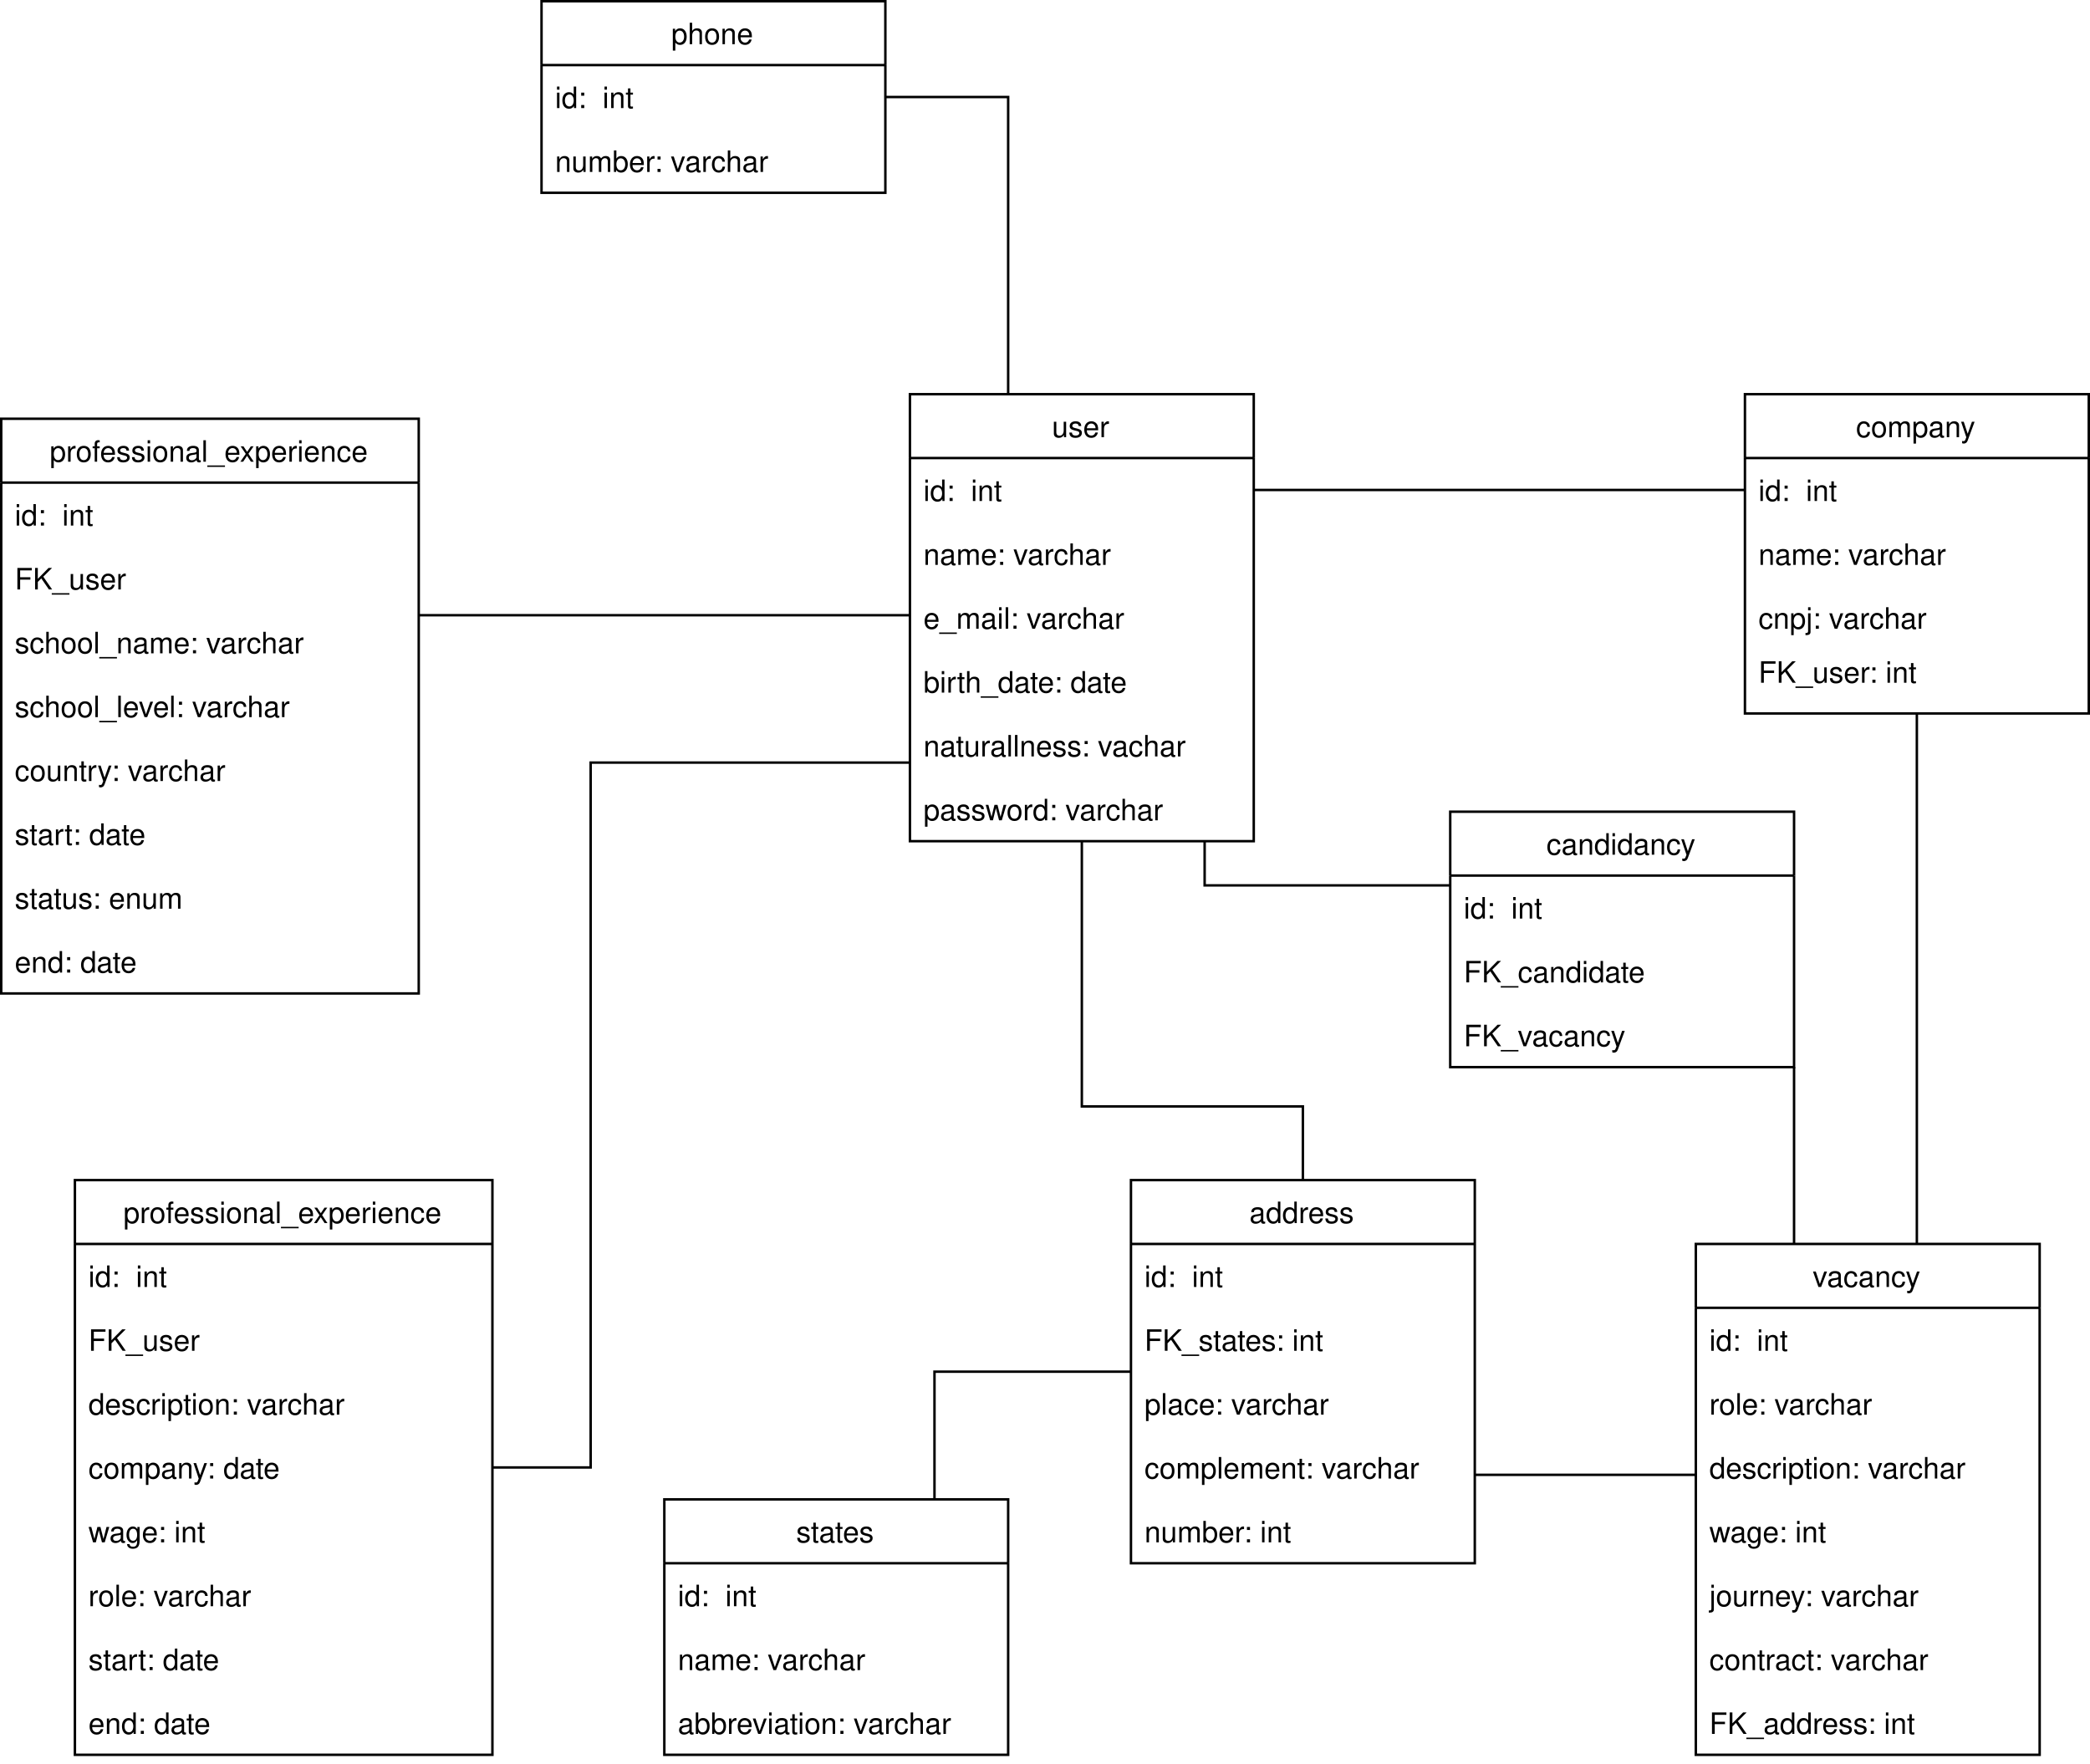
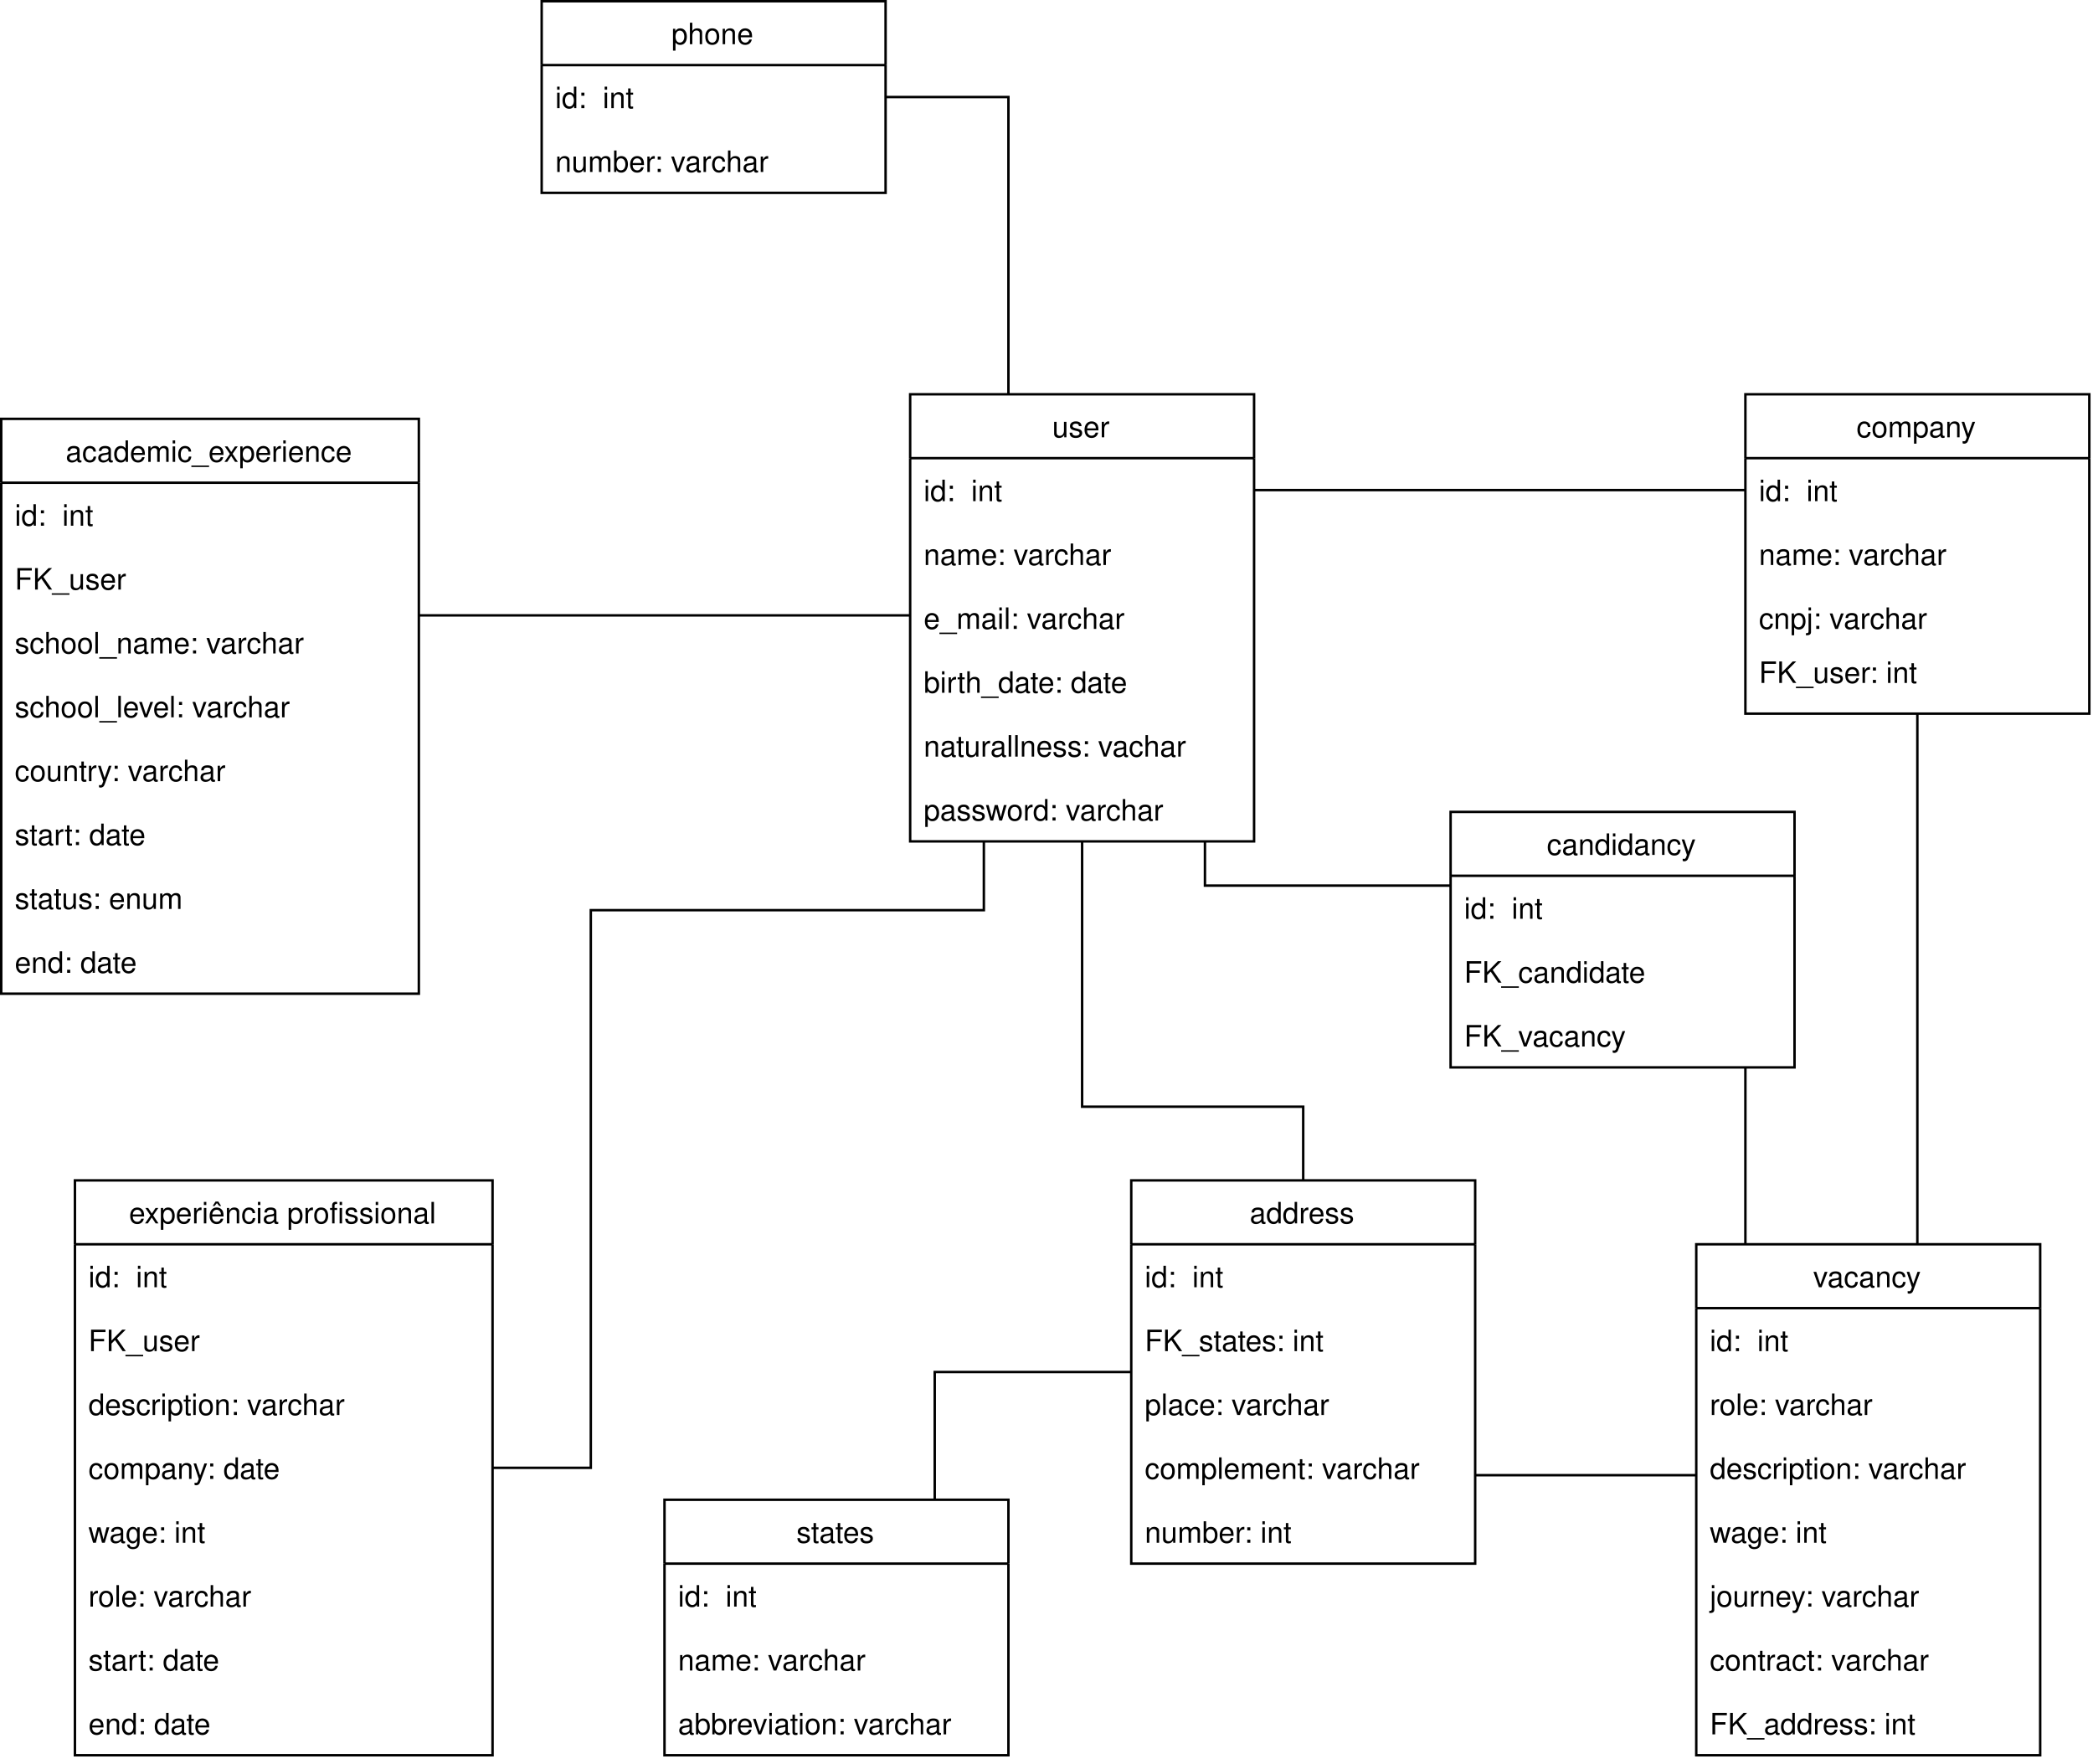
- <svg xmlns="http://www.w3.org/2000/svg" version="1.1" width="851px" height="718px" viewBox="-0.5 -0.5 851 718" content="&lt;mxfile host=&quot;app.diagrams.net&quot; modified=&quot;2021-03-09T10:29:38.199Z&quot; agent=&quot;5.0 (Windows NT 10.0; Win64; x64) AppleWebKit/537.36 (KHTML, like Gecko) Chrome/89.0.439.82 Safari/537.36&quot; etag=&quot;HVaNsTIhPjRrzzWpMmmq&quot; version=&quot;14.4.4&quot; type=&quot;device&quot;&gt;&lt;diagram id=&quot;mVUK1jNM5vMfo9IltH5T&quot; name=&quot;Page-1&quot;&gt;7Z1dc5s4FIZ/jS+zw6eNLxMn6aZJJ51tZ9vuTUYB2dAAYoQc2/31K7CwMZIx1BY4jWY60yALLPEcSec9B+SBOYmWHzBI/E/Ig+HA0LzlwLweGIZu6Br9LytZsRLLtNYlMxx4rGxb8CX4BVkhO3E2DzyY7lQkCIUkSHYLXRTH0CU7ZQBjtNitNkXh7rcmYAa5gi8uCPnSb4FHfFaqD8fbD/6GwcxnX+0Yo/UHESgqs56kPvDQolRk3gzMCUaIrP+KlhMYZnevuC/r8273fLppGIYxaXKCF/2YmvOV+eEm/hdfg5fH2zC6MB3WOLIqegw9egPYIcLERzMUg/BmW3qF0Tz2YHZZjR5t6zwglNBCnRb+hISsGE0wJ4gW+SQK2acw9i4zNvQwRjFcl9wGYcguyXeN9TZFc+zCmv4UJgLwDJK6fpvrillnS9/A7twHiCJI8IpWwDAEJHjdtQbAjGq2qcdOpb0Cq1KFBAUxSUtX/pwV0ApsgAxNZhxseBijHYb0j/UVi6NS07ZFOWcx8+Xj1Hj57+7H3c236Ovj5dy5i+4vdP2PZy7utxTkHFPTqTDVtN1LrBvKztrCbms71mj3e/RhZfy3q3+0rdWxeQXhnN3PeQoxZ3/pIohCkFvFFMWkMMXMLlw/CL0HsELzjG1KgPtSHF35CAe/aH1QGBn9GBNmgsYwuxo1sAkKEd6a3fakL9nF2NdgmNLTPhfmp1eKPoHlTsUHkJKigSgMQZIGz3mTsxMjCjiIrxAhKDpk3a8QE7istUf2qa3v8itwLkrLksXK/NKKpDvGfhMu0W8P1+DgZtUvBxNjcKllJzMDL5OmnSU5KIxeYIWMABYIg1lMD0M4zU7L7lZAF+dLVkyyyecqTYAbxLOHvM61tS35h92FrAjRc6dhPv/4gefBOJ/UCCDgeWNrbMjRhtpX9B/tw0T7yx7YtOETeqxvj+m/rDomExTTvoAgxwqpVSxgZhkC4LXj47AVFLPJsBn1ot7JoZsc9BhEMMOeFWLXB/zwVtCPg24bPUMfctDhUwSCUGGXiX3kdIf91+zx5WI2vjLuv9sP2oMPZt+9C4fD/hxQz+/JA4SN+Pyv982d49nUFPZy1zWrZ/BjwSRP5hiEYQzTtBj1atDLgG829OukTfYWBz8BabpA2FPTvczpXrd79+3+sMgAC8UdjAYZckIDbRX92NhVeKZZr+gP1Jej6Efc7OCiKAHxijMdJeoPi3rH/k1Rb2r7je+oOYD3+ZSobznzjxpbwbmIepG/p0S9XOi9i/oinlieyuPkp6Iuk3pjTS8raKvzE/zt/VMelc/Bq/n99NB1reGyLm1V141+PHva9u/lgx/ZxSgNdnhdOGDro9XmSJYicJoqglMLguMSLVo/9KRlbM2GGM5Dlw0rmVPzQKbVdmrry9Fl5nu1kTMR704lPVuka/cZyYH6ktLxfPYOeB7OYrpKvbdX70OtMtDHTeW7Lc2p56O3Sr+3jdyajQ3hXAS8bou8ejr2CEyVXy+Ne/8ans/MJyFwVehGLvcuM/PiJovD8CGM8q4q+BLhd5qeF7dZEK+dR88qhCOTeu95eXPMUX3TCm/zPkdPD+vzOn+8685bkp7cdipP/VvDYflybevLkYobNbSdY16BC2JXJXoHvyEVOYZ6U8mgOZLmE8PgCCup2HIdaWEI5yIVDT5CgFGoFINc7L0rRYOPEHgwdXGQkADFir5U+r3rRYPXi4v8zVelFyQh718lGrxK/El98hiu1GiXi753qWjwD3m41GnGwFXBIcnse3+I2+BDwrf3T0WaT0340sgX79n2FyDis7tUsHuBp1R7CWAb1T6q7s9gNZzZN6v/6SGrBO/Rg9t8ewleU5jgZcP73b+DKYF474LdFK7j+2KwiveRvHuX6MWXlVP5GE2p0xZkCZsnuEwgDmDs8oNdLeWHl3K9+hCn6FmtkQi4KWspt/gUi1rKWw70zag5aikXcpc20Pm8S/EGhoJ9YtiiVbxb2LwmU2H3ruiL1vRu6fMh2OJtabV9ijTswtB7t9x5ka7SLXKZi2Lu3TLnFbrKq8vnLoq3d8ud1+m5jlIzvETqolh7t9T5hDqMPcVcom7Tevfm/rDNsgsGb+Q13OrGyrY2KiM9vBFzdYP06mu7Vm19SZtxc9OICvodMuwWQb8KUqepk3iKmJ+QNx/7USG//UtH7ZA5y4ifsMV8DEgF/OSg7jLeJ2wxL/xT10cofFIbaslm32W0T9hiPgDA2IfwFaq9sqXC7zTmJ2wyHwZwqeufe4cKvETwXQb+hE3mn7VV8R/JzLsM+ombzD+skW22MWcP2MJ4Hinqp6beZdBP2GQ+m6diflKFW5chv8BEnre6my6u7fn9x/gRffy62erxDUb8hN1p+sa9fh4/j2dXNji3hk6F6HERubp7VJnZodohbfAbATirusudIfDWpD1AL+SrInBtJvLaIXKWj88LW6x+tax76F0+QS9sMR+LA8/PGL4GQD17Jxt+779dNjxfz63iVR105YT9a+zK9eK4VX7WxD6Qea2tfrSbV3f/yolXP0P2Tr28Az9kVu/lFRtcF/wumu6DOzrB3kZCusrJO/KX6/aPmbNw8oTNEzh5pV0R1UovB7tEN48eYoRIeeLHIPE/IS9Lp938Dw==&lt;/diagram&gt;&lt;/mxfile&gt;">
+ <svg xmlns="http://www.w3.org/2000/svg" version="1.1" width="852px" height="718px" viewBox="-0.5 -0.5 852 718" content="&lt;mxfile host=&quot;app.diagrams.net&quot; modified=&quot;2021-03-09T13:14:26.541Z&quot; agent=&quot;5.0 (Windows NT 10.0; Win64; x64) AppleWebKit/537.36 (KHTML, like Gecko) Chrome/89.0.439.82 Safari/537.36&quot; etag=&quot;JjLmr3cqiI52gnfIGDsg&quot; version=&quot;14.4.5&quot; type=&quot;device&quot;&gt;&lt;diagram id=&quot;mVUK1jNM5vMfo9IltH5T&quot; name=&quot;Page-1&quot;&gt;7Z1tc6I6FMc/jS97hwdRfGltu7fb7nTn7s4+3DedFKJkC8QJsdb99DdgUCQRoRqwezPT6ZQYMOF3kpz/OZD27En0+oGAefAJ+zDsWYb/2rOvepY1sFz2Oy1YrQtM2xqtS2YE+bxsW/AF/Ya80OClC+TDZKcixTikaL5b6OE4hh7dKQOE4OVutSkOd791DmZQKPjigVAs/Y58GvBSczDafvA3RLOAf7VrDdcfRCCvzHuSBMDHy0KRfd2zJwRjuv4rep3AML15+X1Zn3ez59NNwwiMaZ0T/Ojn1F6s7A/X8TdyBZ4fbsLowuZ8ErrKewx9dgP4ISY0wDMcg/B6W3pJ8CL2YXpZgx1t69xjPGeFJiv8BSldcZpgQTErCmgU8k9h7I9TNuwwxjFcl9ygMOSXFLvGe5vgBfFgRX9yEwFkBmlVv+11xbSzhW/gd+4DxBGkZMUqEBgCil52rQFwo5pt6vFTWa/AqlBhjlFMk8KVP6cFrEI+PmxuHHx4WMMdhuyP9RXzo0LTtkUZZznz14ep9fzv7c/b6+/R14fxwr2N7i5M849nLu+3EuQCU9stMTWM3UusG8rP2sJuajv94e73mIPS+G9W/2hbq2LzAsIFv5+LBBLB/pIlikKQWcUUxzQ3xdQuvACF/j1Y4UXKNqHAe86PLgNM0G9WH+RGxj4mlJugNUivxgxsgkNMtma3PelLejH+NQQm7LTPufmZpaJP4HWn4j1IaN5AHIZgnqCnrMnpiREDjOJLTCmODln3CyQUvlbaI//UMXf55TiXhWWpz8uCwopkutZ+Ey7Qbw7XEuCm1ce9idUbG+nJ3MCLpFlnaQaK4GdYIiOBBUI0i9lhCKfpaendQmxxHvNimk4+l8kceCie3Wd1rvrbkn/4XUiLMDt3GmbzT4B8H8bZpEYBBU8bW+NDjjXUuWQ/rA8T4y+n57CGT9ixuT1mP2l1Qic4Zn0BKMMKmVUsYWoZEuCV4+OwFeSzyaAe9bzeyaHbAvQYRDDFnhYSLwDi8NbQj4PuWB1DHwjQ4WMEUKixq8Q+dNvD/nv28HwxG11adz+ce+M+ALMf/oUrYH9CzPN79AHlIz77S3M/LXfT6HcMfiSZ5OmCgDCMYZLko14PehXw7Zp+nbLJvi/An4MkWWLi6+leKXmnc9/uD4sM8FDcwWiQpSY00FTRj6xdhWfb1Yr+QH01in4ozA4ejuYgXgmmo0X9YVHvOm8U9bax3/iOmgNEn0+L+oYz/7C2FZyLqJf5e1rUq4XeuajP44nFqTye/9LUVVKvrelVBW1NcYK/uXvMovIZeD2/nx66adRc1pWt6qbVjWfP2v6jePAzvRijwQ+vcgdsfbTaHKlSBG5dRXBqQXBcosXohp6yjK1dE8N56LJBKXNqH8i0Om5lfTW6zP6/2siZiHe3lJ7N07X7jORAfUXpeDF7B3yfpDFdrd6bq/eBURroo7ry3VHm1IvRW63fm0Zu7dqGcC4C3nRkXj0bexQm2q9Xxr17DS9m5uch8HToRi33NjPz8ibLw/AhjLKuavgK4beanpe3WRKvXURPOoSjknrneXl7JFB91wpv8z5HRw/rizp/tOvO9xU9uV1O+uWyYa9UrK6vRipu1NB2jnkBHog9nejtvUEquqU3PfpmXclguIrmE8sSCGup2HAdaWAI5yIVLTFCQHCoFYNa7J0rRUuMEPgw8QiaU4RjTV8p/c71oiXqxWX25qvWC4qQd68SLVEl/mI+eQxXerSrRd+5VLTEhzw85jQT4OngkGL2nT/EbYkh4Zu7xzzNpyd8ZeTz92y7CxCJ2V0m2H3ka9VeANhEtQ/L+zP0a87sm9X/9JB1gvfowW2/vwSvLU3w8uGt38E8PfHOBbstXcf3xWA17yN5dy7R8y8rvmT/OocE9SZ2bzyOPQTSnhM8RUmC0hyOXtLfsKSb5Yc5Zc9sDWXgbVVLel9MteglveGA34yeo5Z0KXdlA17Mv+RvYmjYJ4YtW83bhS1qMx1+b4u+bG1vl74Yis3fmtbbqCjDLg3Bt8tdFOs67aKWuSz23i5zUanr/Lp67rK4e7vcRb2e6Sg9wyukLou5t0tdTKzD2NfMFeo2o3Nv7g/bNDtn8E5exy1vsOwYwyLSwxsyuwde3+1X1le0KbcwjQAP+DBC3uM6CghjT5xMdMCvRsCvhNOt6yCeIt4nZS3GfXS4b/+yUTlczjLaJ22xGP/RwT41qNuM9UlbLIr+xAswDh/1plqq2bcZ6ZO2WBT/nH0IX6DeL1sp/FbjfdImiyEAj7n9mWeowSsE32bQT9pk8XlbHftRzLzNgJ+8yeIDG+mGGwv+kC2MF5GmfmrqbQb8pE0WM3k63qdUuLUZ7kM29v3V7XR55SzuPsYP+OPXzXaP7zDaJ+1O3bfuzfP4F3lOaZPz/sAtET0uGld1j0ozO9S7pPXeEIDrl3e6syTemrKH6KV8dQSuyUReOUTO8hF6aYv1fy5rH3qbT9FLWyzG4sDTE4EvCOjn7lTD7/z/lw3erecm7U5tz+08HLfSrkXOgaxrZfWj3byqG1rcPDFIkWkvr7mXl29ynfO7qLsX7vAE+xtJ6Wonr8mUXzlAztLJk7ZY4uQVdkbUK70a7ArdPHZIMKbFiZ+AefAJ+2k67fo/&lt;/diagram&gt;&lt;/mxfile&gt;">
  <defs>
    <clipPath id="mx-clip-374-191-132-26-0">
      <rect x="374" y="191" width="132" height="26" />
    </clipPath>
    <clipPath id="mx-clip-374-217-132-26-0">
      <rect x="374" y="217" width="132" height="26" />
    </clipPath>
    <clipPath id="mx-clip-374-243-132-26-0">
      <rect x="374" y="243" width="132" height="26" />
    </clipPath>
    <clipPath id="mx-clip-374-269-132-26-0">
      <rect x="374" y="269" width="132" height="26" />
    </clipPath>
    <clipPath id="mx-clip-374-295-132-26-0">
      <rect x="374" y="295" width="132" height="26" />
    </clipPath>
    <clipPath id="mx-clip-374-321-132-26-0">
      <rect x="374" y="321" width="132" height="26" />
    </clipPath>
    <clipPath id="mx-clip-714-191-132-26-0">
      <rect x="714" y="191" width="132" height="26" />
    </clipPath>
    <clipPath id="mx-clip-714-217-132-26-0">
      <rect x="714" y="217" width="132" height="26" />
    </clipPath>
    <clipPath id="mx-clip-714-243-132-22-0">
      <rect x="714" y="243" width="132" height="22" />
    </clipPath>
    <clipPath id="mx-clip-714-265-132-30-0">
      <rect x="714" y="265" width="132" height="30" />
    </clipPath>
    <clipPath id="mx-clip-464-511-132-26-0">
      <rect x="464" y="511" width="132" height="26" />
    </clipPath>
    <clipPath id="mx-clip-464-537-132-26-0">
      <rect x="464" y="537" width="132" height="26" />
    </clipPath>
    <clipPath id="mx-clip-464-563-132-26-0">
      <rect x="464" y="563" width="132" height="26" />
    </clipPath>
    <clipPath id="mx-clip-464-589-132-26-0">
      <rect x="464" y="589" width="132" height="26" />
    </clipPath>
    <clipPath id="mx-clip-464-615-132-26-0">
      <rect x="464" y="615" width="132" height="26" />
    </clipPath>
    <clipPath id="mx-clip-694-537-132-26-0">
      <rect x="694" y="537" width="132" height="26" />
    </clipPath>
    <clipPath id="mx-clip-694-563-132-26-0">
      <rect x="694" y="563" width="132" height="26" />
    </clipPath>
    <clipPath id="mx-clip-694-589-132-26-0">
      <rect x="694" y="589" width="132" height="26" />
    </clipPath>
    <clipPath id="mx-clip-694-615-132-26-0">
      <rect x="694" y="615" width="132" height="26" />
    </clipPath>
    <clipPath id="mx-clip-694-641-132-26-0">
      <rect x="694" y="641" width="132" height="26" />
    </clipPath>
    <clipPath id="mx-clip-694-667-132-26-0">
      <rect x="694" y="667" width="132" height="26" />
    </clipPath>
    <clipPath id="mx-clip-694-693-132-26-0">
      <rect x="694" y="693" width="132" height="26" />
    </clipPath>
    <clipPath id="mx-clip-594-361-132-26-0">
      <rect x="594" y="361" width="132" height="26" />
    </clipPath>
    <clipPath id="mx-clip-594-387-132-26-0">
      <rect x="594" y="387" width="132" height="26" />
    </clipPath>
    <clipPath id="mx-clip-594-413-132-26-0">
      <rect x="594" y="413" width="132" height="26" />
    </clipPath>
    <clipPath id="mx-clip-34-511-162-26-0">
      <rect x="34" y="511" width="162" height="26" />
    </clipPath>
    <clipPath id="mx-clip-34-537-162-26-0">
      <rect x="34" y="537" width="162" height="26" />
    </clipPath>
    <clipPath id="mx-clip-34-563-162-26-0">
      <rect x="34" y="563" width="162" height="26" />
    </clipPath>
    <clipPath id="mx-clip-34-589-162-26-0">
      <rect x="34" y="589" width="162" height="26" />
    </clipPath>
    <clipPath id="mx-clip-34-615-162-26-0">
      <rect x="34" y="615" width="162" height="26" />
    </clipPath>
    <clipPath id="mx-clip-34-641-162-26-0">
      <rect x="34" y="641" width="162" height="26" />
    </clipPath>
    <clipPath id="mx-clip-34-667-162-26-0">
      <rect x="34" y="667" width="162" height="26" />
    </clipPath>
    <clipPath id="mx-clip-34-693-162-26-0">
      <rect x="34" y="693" width="162" height="26" />
    </clipPath>
    <clipPath id="mx-clip-4-201-162-26-0">
      <rect x="4" y="201" width="162" height="26" />
    </clipPath>
    <clipPath id="mx-clip-4-227-162-26-0">
      <rect x="4" y="227" width="162" height="26" />
    </clipPath>
    <clipPath id="mx-clip-4-253-162-26-0">
      <rect x="4" y="253" width="162" height="26" />
    </clipPath>
    <clipPath id="mx-clip-4-279-162-26-0">
      <rect x="4" y="279" width="162" height="26" />
    </clipPath>
    <clipPath id="mx-clip-4-305-162-26-0">
      <rect x="4" y="305" width="162" height="26" />
    </clipPath>
    <clipPath id="mx-clip-4-331-162-26-0">
      <rect x="4" y="331" width="162" height="26" />
    </clipPath>
    <clipPath id="mx-clip-4-357-162-26-0">
      <rect x="4" y="357" width="162" height="26" />
    </clipPath>
    <clipPath id="mx-clip-4-383-162-26-0">
      <rect x="4" y="383" width="162" height="26" />
    </clipPath>
    <clipPath id="mx-clip-274-641-132-26-0">
      <rect x="274" y="641" width="132" height="26" />
    </clipPath>
    <clipPath id="mx-clip-274-667-132-26-0">
      <rect x="274" y="667" width="132" height="26" />
    </clipPath>
    <clipPath id="mx-clip-274-693-132-26-0">
      <rect x="274" y="693" width="132" height="26" />
    </clipPath>
    <clipPath id="mx-clip-224-31-132-26-0">
      <rect x="224" y="31" width="132" height="26" />
    </clipPath>
    <clipPath id="mx-clip-224-57-132-26-0">
      <rect x="224" y="57" width="132" height="26" />
    </clipPath>
  </defs>
  <g>
    <path d="M 490 342 L 490 360 L 590 360" fill="none" stroke="#000000" stroke-miterlimit="10" pointer-events="stroke" />
    <path d="M 370 250 L 330 250 L 170 250" fill="none" stroke="#000000" stroke-miterlimit="10" pointer-events="stroke" />
    <path d="M 370 186 L 370 160 L 510 160 L 510 186" fill="none" stroke="#000000" stroke-miterlimit="10" pointer-events="all" />
    <path d="M 370 186 L 370 342 L 510 342 L 510 186" fill="none" stroke="#000000" stroke-miterlimit="10" pointer-events="none" />
    <path d="M 370 186 L 510 186" fill="none" stroke="#000000" stroke-miterlimit="10" pointer-events="none" />
    <g fill="#000000" font-family="Helvetica" pointer-events="none" text-anchor="middle" font-size="12px">
      <text x="439.5" y="177.5">user</text>
    </g>
    <g fill="#000000" font-family="Helvetica" pointer-events="none" clip-path="url(#mx-clip-374-191-132-26-0)" font-size="12px">
      <text x="375.5" y="203.5">id:  int</text>
    </g>
    <g fill="#000000" font-family="Helvetica" pointer-events="none" clip-path="url(#mx-clip-374-217-132-26-0)" font-size="12px">
      <text x="375.5" y="229.5">name: varchar</text>
    </g>
    <g fill="#000000" font-family="Helvetica" pointer-events="none" clip-path="url(#mx-clip-374-243-132-26-0)" font-size="12px">
      <text x="375.5" y="255.5">e_mail: varchar</text>
    </g>
    <g fill="#000000" font-family="Helvetica" pointer-events="none" clip-path="url(#mx-clip-374-269-132-26-0)" font-size="12px">
      <text x="375.5" y="281.5">birth_date: date</text>
    </g>
    <g fill="#000000" font-family="Helvetica" pointer-events="none" clip-path="url(#mx-clip-374-295-132-26-0)" font-size="12px">
      <text x="375.5" y="307.5">naturallness: vachar</text>
    </g>
    <g fill="#000000" font-family="Helvetica" pointer-events="none" clip-path="url(#mx-clip-374-321-132-26-0)" font-size="12px">
      <text x="375.5" y="333.5">password: varchar</text>
    </g>
    <path d="M 780 290 L 780 420 L 780 506" fill="none" stroke="#000000" stroke-miterlimit="10" pointer-events="none" />
    <path d="M 710 186 L 710 160 L 850 160 L 850 186" fill="none" stroke="#000000" stroke-miterlimit="10" pointer-events="none" />
    <path d="M 710 186 L 710 290 L 850 290 L 850 186" fill="none" stroke="#000000" stroke-miterlimit="10" pointer-events="none" />
    <path d="M 710 186 L 850 186" fill="none" stroke="#000000" stroke-miterlimit="10" pointer-events="none" />
    <g fill="#000000" font-family="Helvetica" pointer-events="none" text-anchor="middle" font-size="12px">
      <text x="779.5" y="177.5">company</text>
    </g>
    <g fill="#000000" font-family="Helvetica" pointer-events="none" clip-path="url(#mx-clip-714-191-132-26-0)" font-size="12px">
      <text x="715.5" y="203.5">id:  int</text>
    </g>
    <g fill="#000000" font-family="Helvetica" pointer-events="none" clip-path="url(#mx-clip-714-217-132-26-0)" font-size="12px">
      <text x="715.5" y="229.5">name: varchar</text>
    </g>
    <g fill="#000000" font-family="Helvetica" pointer-events="none" clip-path="url(#mx-clip-714-243-132-22-0)" font-size="12px">
      <text x="715.5" y="255.5">cnpj: varchar</text>
    </g>
    <g fill="#000000" font-family="Helvetica" pointer-events="none" clip-path="url(#mx-clip-714-265-132-30-0)" font-size="12px">
      <text x="715.5" y="277.5">FK_user: int</text>
    </g>
    <path d="M 710 199 L 510 199" fill="none" stroke="#000000" stroke-miterlimit="10" pointer-events="none" />
    <path d="M 530 480 L 530 450 L 440 450 L 440 342" fill="none" stroke="#000000" stroke-miterlimit="10" pointer-events="none" />
    <path d="M 600 600 L 670 600 L 690 600" fill="none" stroke="#000000" stroke-miterlimit="10" pointer-events="none" />
    <path d="M 460 506 L 460 480 L 600 480 L 600 506" fill="none" stroke="#000000" stroke-miterlimit="10" pointer-events="none" />
    <path d="M 460 506 L 460 636 L 600 636 L 600 506" fill="none" stroke="#000000" stroke-miterlimit="10" pointer-events="none" />
    <path d="M 460 506 L 600 506" fill="none" stroke="#000000" stroke-miterlimit="10" pointer-events="none" />
    <g fill="#000000" font-family="Helvetica" pointer-events="none" text-anchor="middle" font-size="12px">
      <text x="529.5" y="497.5">address</text>
    </g>
    <g fill="#000000" font-family="Helvetica" pointer-events="none" clip-path="url(#mx-clip-464-511-132-26-0)" font-size="12px">
      <text x="465.5" y="523.5">id:  int</text>
    </g>
    <g fill="#000000" font-family="Helvetica" pointer-events="none" clip-path="url(#mx-clip-464-537-132-26-0)" font-size="12px">
      <text x="465.5" y="549.5">FK_states: int</text>
    </g>
    <g fill="#000000" font-family="Helvetica" pointer-events="none" clip-path="url(#mx-clip-464-563-132-26-0)" font-size="12px">
      <text x="465.5" y="575.5">place: varchar</text>
    </g>
    <g fill="#000000" font-family="Helvetica" pointer-events="none" clip-path="url(#mx-clip-464-589-132-26-0)" font-size="12px">
      <text x="465.5" y="601.5">complement: varchar</text>
    </g>
    <g fill="#000000" font-family="Helvetica" pointer-events="none" clip-path="url(#mx-clip-464-615-132-26-0)" font-size="12px">
      <text x="465.5" y="627.5">number: int</text>
    </g>
-     <path d="M 730 506 L 730 434" fill="none" stroke="#000000" stroke-miterlimit="10" pointer-events="none" />
+     <path d="M 710 506 L 710 480 L 710 434" fill="none" stroke="#000000" stroke-miterlimit="10" pointer-events="none" />
    <path d="M 690 532 L 690 506 L 830 506 L 830 532" fill="none" stroke="#000000" stroke-miterlimit="10" pointer-events="none" />
    <path d="M 690 532 L 690 714 L 830 714 L 830 532" fill="none" stroke="#000000" stroke-miterlimit="10" pointer-events="none" />
    <path d="M 690 532 L 830 532" fill="none" stroke="#000000" stroke-miterlimit="10" pointer-events="none" />
    <g fill="#000000" font-family="Helvetica" pointer-events="none" text-anchor="middle" font-size="12px">
      <text x="759.5" y="523.5">vacancy</text>
    </g>
    <g fill="#000000" font-family="Helvetica" pointer-events="none" clip-path="url(#mx-clip-694-537-132-26-0)" font-size="12px">
      <text x="695.5" y="549.5">id:  int</text>
    </g>
    <g fill="#000000" font-family="Helvetica" pointer-events="none" clip-path="url(#mx-clip-694-563-132-26-0)" font-size="12px">
      <text x="695.5" y="575.5">role: varchar</text>
    </g>
    <g fill="#000000" font-family="Helvetica" pointer-events="none" clip-path="url(#mx-clip-694-589-132-26-0)" font-size="12px">
      <text x="695.5" y="601.5">description: varchar</text>
    </g>
    <g fill="#000000" font-family="Helvetica" pointer-events="none" clip-path="url(#mx-clip-694-615-132-26-0)" font-size="12px">
      <text x="695.5" y="627.5">wage: int</text>
    </g>
    <g fill="#000000" font-family="Helvetica" pointer-events="none" clip-path="url(#mx-clip-694-641-132-26-0)" font-size="12px">
      <text x="695.5" y="653.5">journey: varchar</text>
    </g>
    <g fill="#000000" font-family="Helvetica" pointer-events="none" clip-path="url(#mx-clip-694-667-132-26-0)" font-size="12px">
      <text x="695.5" y="679.5">contract: varchar</text>
    </g>
    <g fill="#000000" font-family="Helvetica" pointer-events="none" clip-path="url(#mx-clip-694-693-132-26-0)" font-size="12px">
      <text x="695.5" y="705.5">FK_address: int</text>
    </g>
    <path d="M 590 356 L 590 330 L 730 330 L 730 356" fill="none" stroke="#000000" stroke-miterlimit="10" pointer-events="none" />
    <path d="M 590 356 L 590 434 L 730 434 L 730 356" fill="none" stroke="#000000" stroke-miterlimit="10" pointer-events="none" />
    <path d="M 590 356 L 730 356" fill="none" stroke="#000000" stroke-miterlimit="10" pointer-events="none" />
    <g fill="#000000" font-family="Helvetica" pointer-events="none" text-anchor="middle" font-size="12px">
      <text x="659.5" y="347.5">candidancy</text>
    </g>
    <g fill="#000000" font-family="Helvetica" pointer-events="none" clip-path="url(#mx-clip-594-361-132-26-0)" font-size="12px">
      <text x="595.5" y="373.5">id:  int</text>
    </g>
    <g fill="#000000" font-family="Helvetica" pointer-events="none" clip-path="url(#mx-clip-594-387-132-26-0)" font-size="12px">
      <text x="595.5" y="399.5">FK_candidate</text>
    </g>
    <g fill="#000000" font-family="Helvetica" pointer-events="none" clip-path="url(#mx-clip-594-413-132-26-0)" font-size="12px">
      <text x="595.5" y="425.5">FK_vacancy</text>
    </g>
    <path d="M 30 506 L 30 480 L 200 480 L 200 506" fill="none" stroke="#000000" stroke-miterlimit="10" pointer-events="none" />
    <path d="M 30 506 L 30 714 L 200 714 L 200 506" fill="none" stroke="#000000" stroke-miterlimit="10" pointer-events="none" />
    <path d="M 30 506 L 200 506" fill="none" stroke="#000000" stroke-miterlimit="10" pointer-events="none" />
    <g fill="#000000" font-family="Helvetica" pointer-events="none" text-anchor="middle" font-size="12px">
-       <text x="114.5" y="497.5">professional_experience</text>
+       <text x="114.5" y="497.5">experiência profissional</text>
    </g>
    <g fill="#000000" font-family="Helvetica" pointer-events="none" clip-path="url(#mx-clip-34-511-162-26-0)" font-size="12px">
      <text x="35.5" y="523.5">id:  int</text>
    </g>
    <g fill="#000000" font-family="Helvetica" pointer-events="none" clip-path="url(#mx-clip-34-537-162-26-0)" font-size="12px">
      <text x="35.5" y="549.5">FK_user</text>
    </g>
    <g fill="#000000" font-family="Helvetica" pointer-events="none" clip-path="url(#mx-clip-34-563-162-26-0)" font-size="12px">
      <text x="35.5" y="575.5">description: varchar</text>
    </g>
    <g fill="#000000" font-family="Helvetica" pointer-events="none" clip-path="url(#mx-clip-34-589-162-26-0)" font-size="12px">
      <text x="35.5" y="601.5">company: date</text>
    </g>
    <g fill="#000000" font-family="Helvetica" pointer-events="none" clip-path="url(#mx-clip-34-615-162-26-0)" font-size="12px">
      <text x="35.5" y="627.5">wage: int</text>
    </g>
    <g fill="#000000" font-family="Helvetica" pointer-events="none" clip-path="url(#mx-clip-34-641-162-26-0)" font-size="12px">
      <text x="35.5" y="653.5">role: varchar</text>
    </g>
    <g fill="#000000" font-family="Helvetica" pointer-events="none" clip-path="url(#mx-clip-34-667-162-26-0)" font-size="12px">
      <text x="35.5" y="679.5">start: date</text>
    </g>
    <g fill="#000000" font-family="Helvetica" pointer-events="none" clip-path="url(#mx-clip-34-693-162-26-0)" font-size="12px">
      <text x="35.5" y="705.5">end: date</text>
    </g>
-     <path d="M 200 597 L 240 597 L 240 310 L 370 310" fill="none" stroke="#000000" stroke-miterlimit="10" pointer-events="none" />
+     <path d="M 200 597 L 240 597 L 240 370 L 400 370 L 400 342" fill="none" stroke="#000000" stroke-miterlimit="10" pointer-events="none" />
    <path d="M 0 196 L 0 170 L 170 170 L 170 196" fill="none" stroke="#000000" stroke-miterlimit="10" pointer-events="none" />
    <path d="M 0 196 L 0 404 L 170 404 L 170 196" fill="none" stroke="#000000" stroke-miterlimit="10" pointer-events="none" />
    <path d="M 0 196 L 170 196" fill="none" stroke="#000000" stroke-miterlimit="10" pointer-events="none" />
    <g fill="#000000" font-family="Helvetica" pointer-events="none" text-anchor="middle" font-size="12px">
-       <text x="84.5" y="187.5">professional_experience</text>
+       <text x="84.5" y="187.5">academic_experience</text>
    </g>
    <g fill="#000000" font-family="Helvetica" pointer-events="none" clip-path="url(#mx-clip-4-201-162-26-0)" font-size="12px">
      <text x="5.5" y="213.5">id:  int</text>
    </g>
    <g fill="#000000" font-family="Helvetica" pointer-events="none" clip-path="url(#mx-clip-4-227-162-26-0)" font-size="12px">
      <text x="5.5" y="239.5">FK_user</text>
    </g>
    <g fill="#000000" font-family="Helvetica" pointer-events="none" clip-path="url(#mx-clip-4-253-162-26-0)" font-size="12px">
      <text x="5.5" y="265.5">school_name: varchar</text>
    </g>
    <g fill="#000000" font-family="Helvetica" pointer-events="none" clip-path="url(#mx-clip-4-279-162-26-0)" font-size="12px">
      <text x="5.5" y="291.5">school_level: varchar</text>
    </g>
    <g fill="#000000" font-family="Helvetica" pointer-events="none" clip-path="url(#mx-clip-4-305-162-26-0)" font-size="12px">
      <text x="5.5" y="317.5">country: varchar</text>
    </g>
    <g fill="#000000" font-family="Helvetica" pointer-events="none" clip-path="url(#mx-clip-4-331-162-26-0)" font-size="12px">
      <text x="5.5" y="343.5">start: date</text>
    </g>
    <g fill="#000000" font-family="Helvetica" pointer-events="none" clip-path="url(#mx-clip-4-357-162-26-0)" font-size="12px">
      <text x="5.5" y="369.5">status: enum</text>
    </g>
    <g fill="#000000" font-family="Helvetica" pointer-events="none" clip-path="url(#mx-clip-4-383-162-26-0)" font-size="12px">
      <text x="5.5" y="395.5">end: date</text>
    </g>
    <path d="M 380 610 L 380 558 L 460 558" fill="none" stroke="#000000" stroke-miterlimit="10" pointer-events="none" />
    <path d="M 270 636 L 270 610 L 410 610 L 410 636" fill="none" stroke="#000000" stroke-miterlimit="10" pointer-events="none" />
    <path d="M 270 636 L 270 714 L 410 714 L 410 636" fill="none" stroke="#000000" stroke-miterlimit="10" pointer-events="none" />
    <path d="M 270 636 L 410 636" fill="none" stroke="#000000" stroke-miterlimit="10" pointer-events="none" />
    <g fill="#000000" font-family="Helvetica" pointer-events="none" text-anchor="middle" font-size="12px">
      <text x="339.5" y="627.5">states</text>
    </g>
    <g fill="#000000" font-family="Helvetica" pointer-events="none" clip-path="url(#mx-clip-274-641-132-26-0)" font-size="12px">
      <text x="275.5" y="653.5">id:  int</text>
    </g>
    <g fill="#000000" font-family="Helvetica" pointer-events="none" clip-path="url(#mx-clip-274-667-132-26-0)" font-size="12px">
      <text x="275.5" y="679.5">name: varchar</text>
    </g>
    <g fill="#000000" font-family="Helvetica" pointer-events="none" clip-path="url(#mx-clip-274-693-132-26-0)" font-size="12px">
      <text x="275.5" y="705.5">abbreviation: varchar</text>
    </g>
    <path d="M 360 39 L 410 39 L 410 140 L 410 160" fill="none" stroke="#000000" stroke-miterlimit="10" pointer-events="none" />
    <path d="M 220 26 L 220 0 L 360 0 L 360 26" fill="none" stroke="#000000" stroke-miterlimit="10" pointer-events="none" />
    <path d="M 220 26 L 220 78 L 360 78 L 360 26" fill="none" stroke="#000000" stroke-miterlimit="10" pointer-events="none" />
    <path d="M 220 26 L 360 26" fill="none" stroke="#000000" stroke-miterlimit="10" pointer-events="none" />
    <g fill="#000000" font-family="Helvetica" pointer-events="none" text-anchor="middle" font-size="12px">
      <text x="289.5" y="17.5">phone</text>
    </g>
    <g fill="#000000" font-family="Helvetica" pointer-events="none" clip-path="url(#mx-clip-224-31-132-26-0)" font-size="12px">
      <text x="225.5" y="43.5">id:  int</text>
    </g>
    <g fill="#000000" font-family="Helvetica" pointer-events="none" clip-path="url(#mx-clip-224-57-132-26-0)" font-size="12px">
      <text x="225.5" y="69.5">number: varchar</text>
    </g>
  </g>
</svg>
